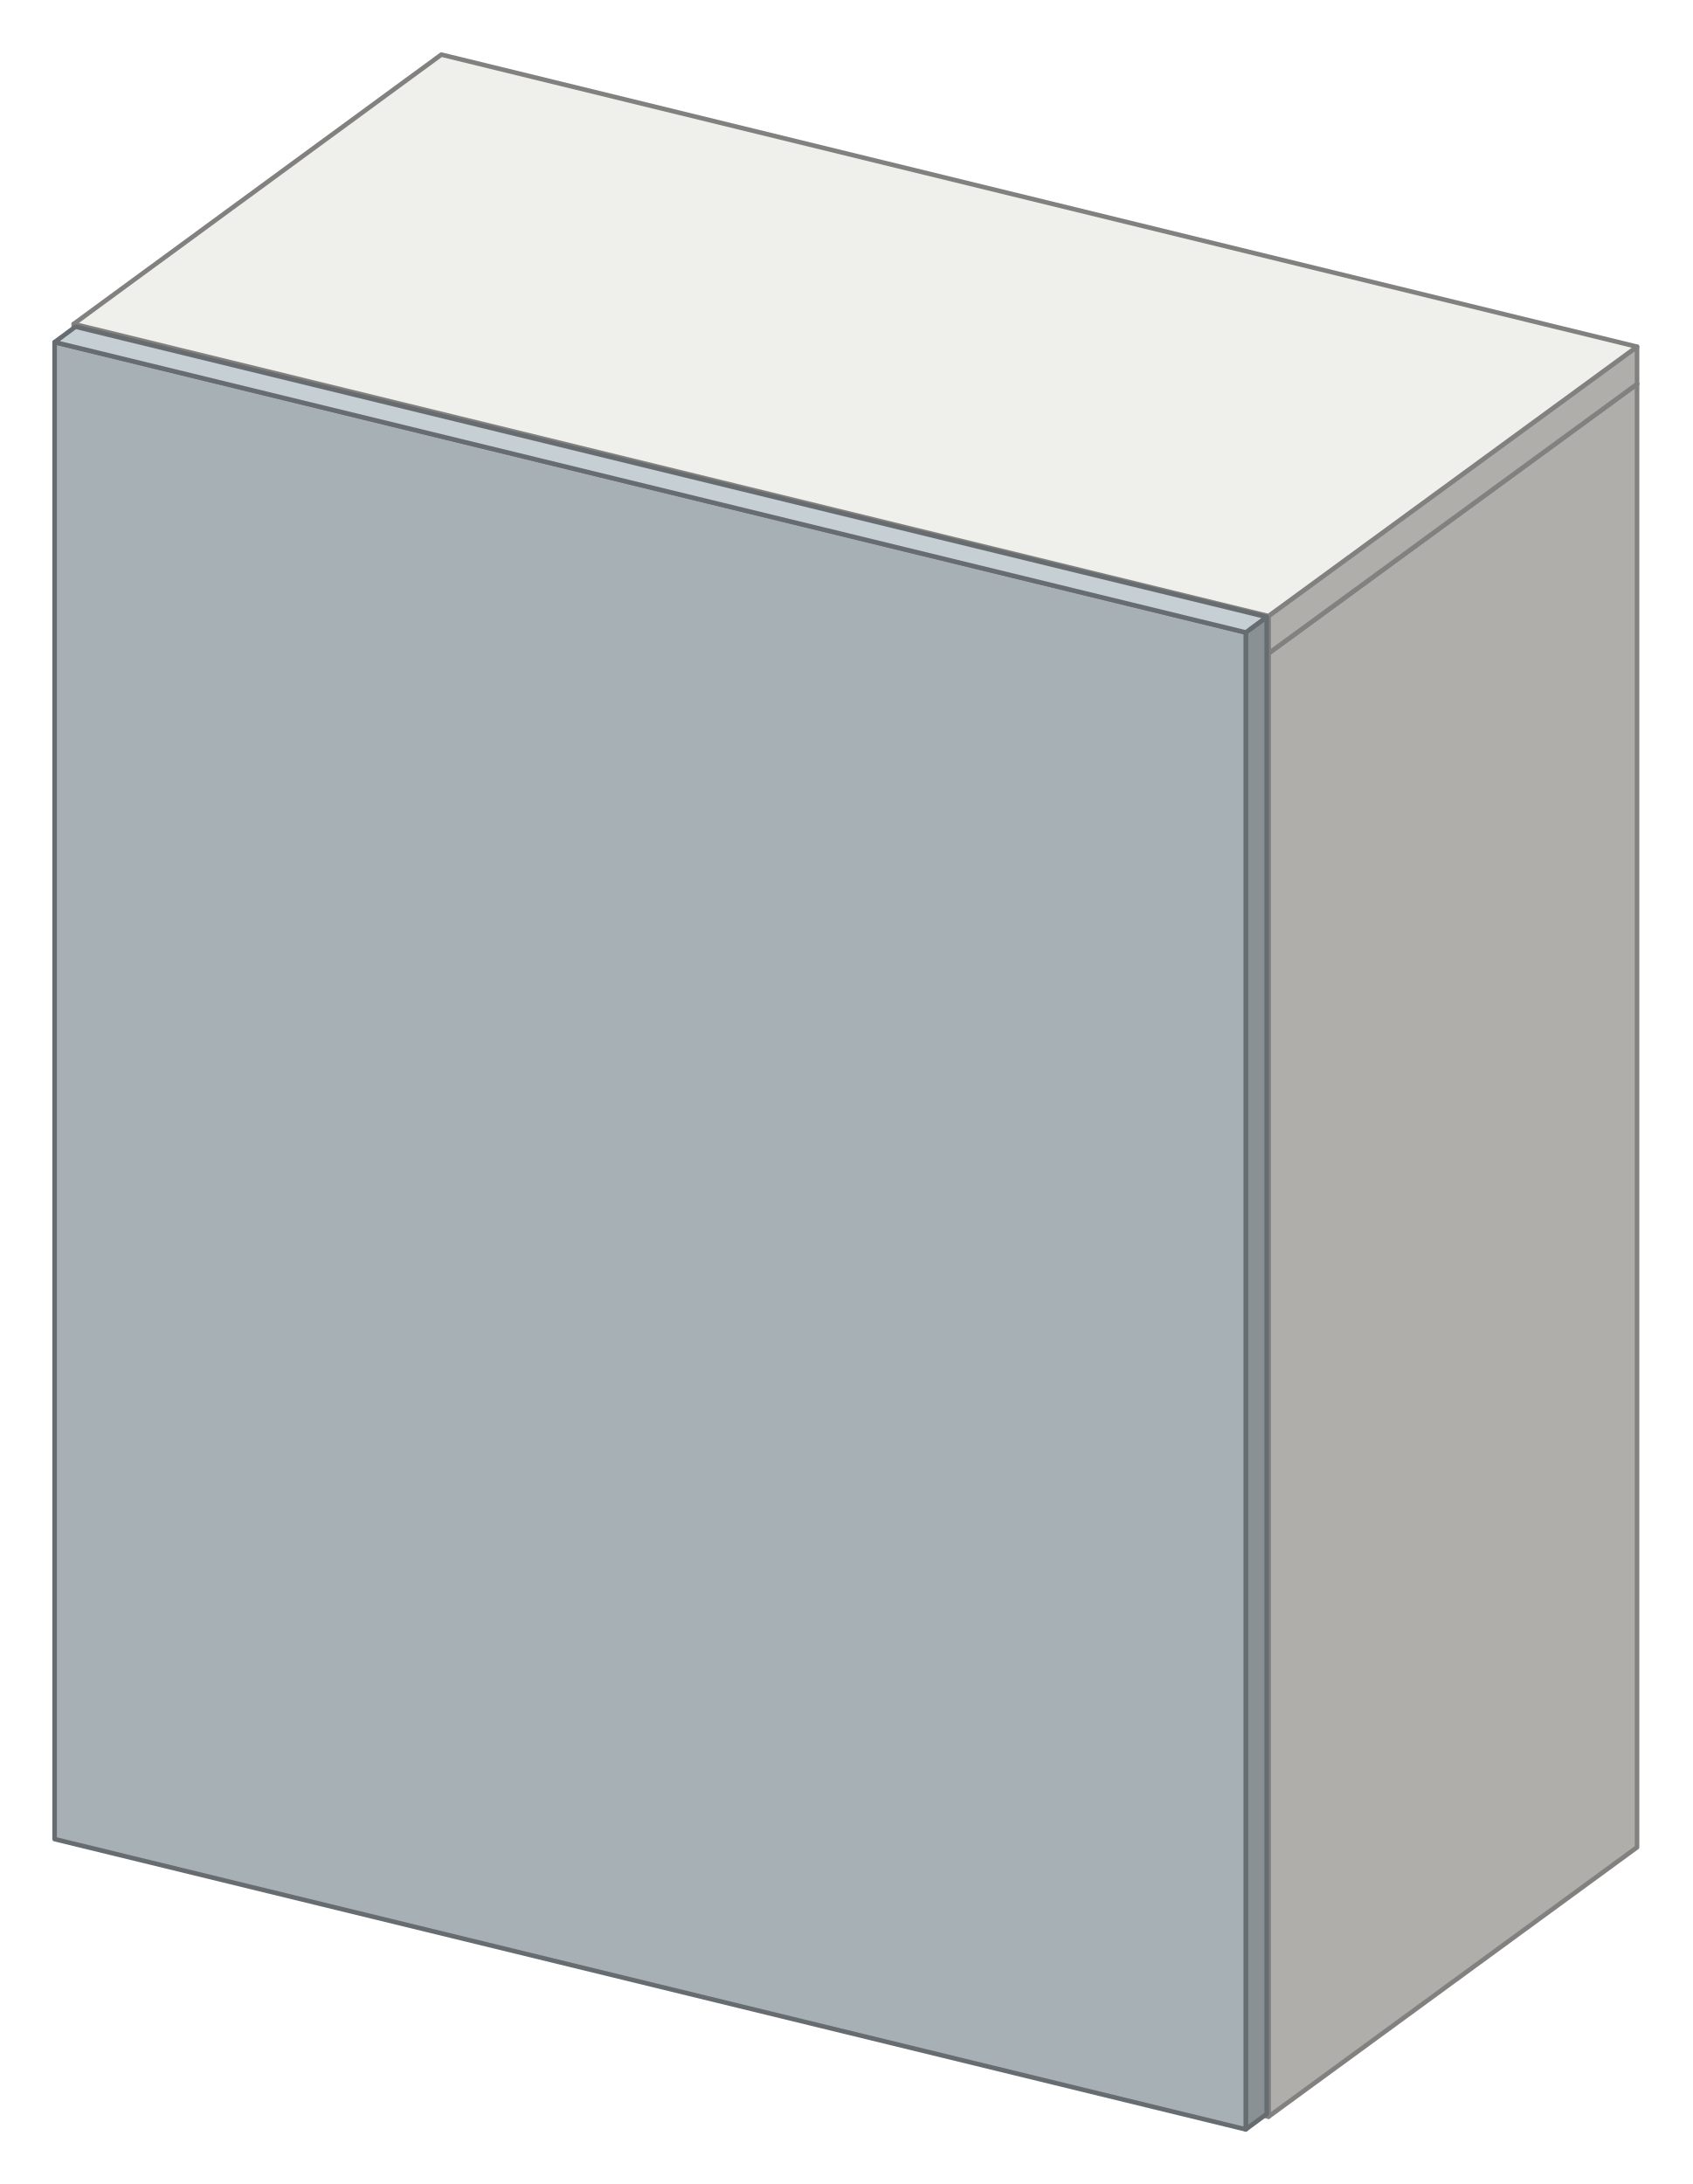
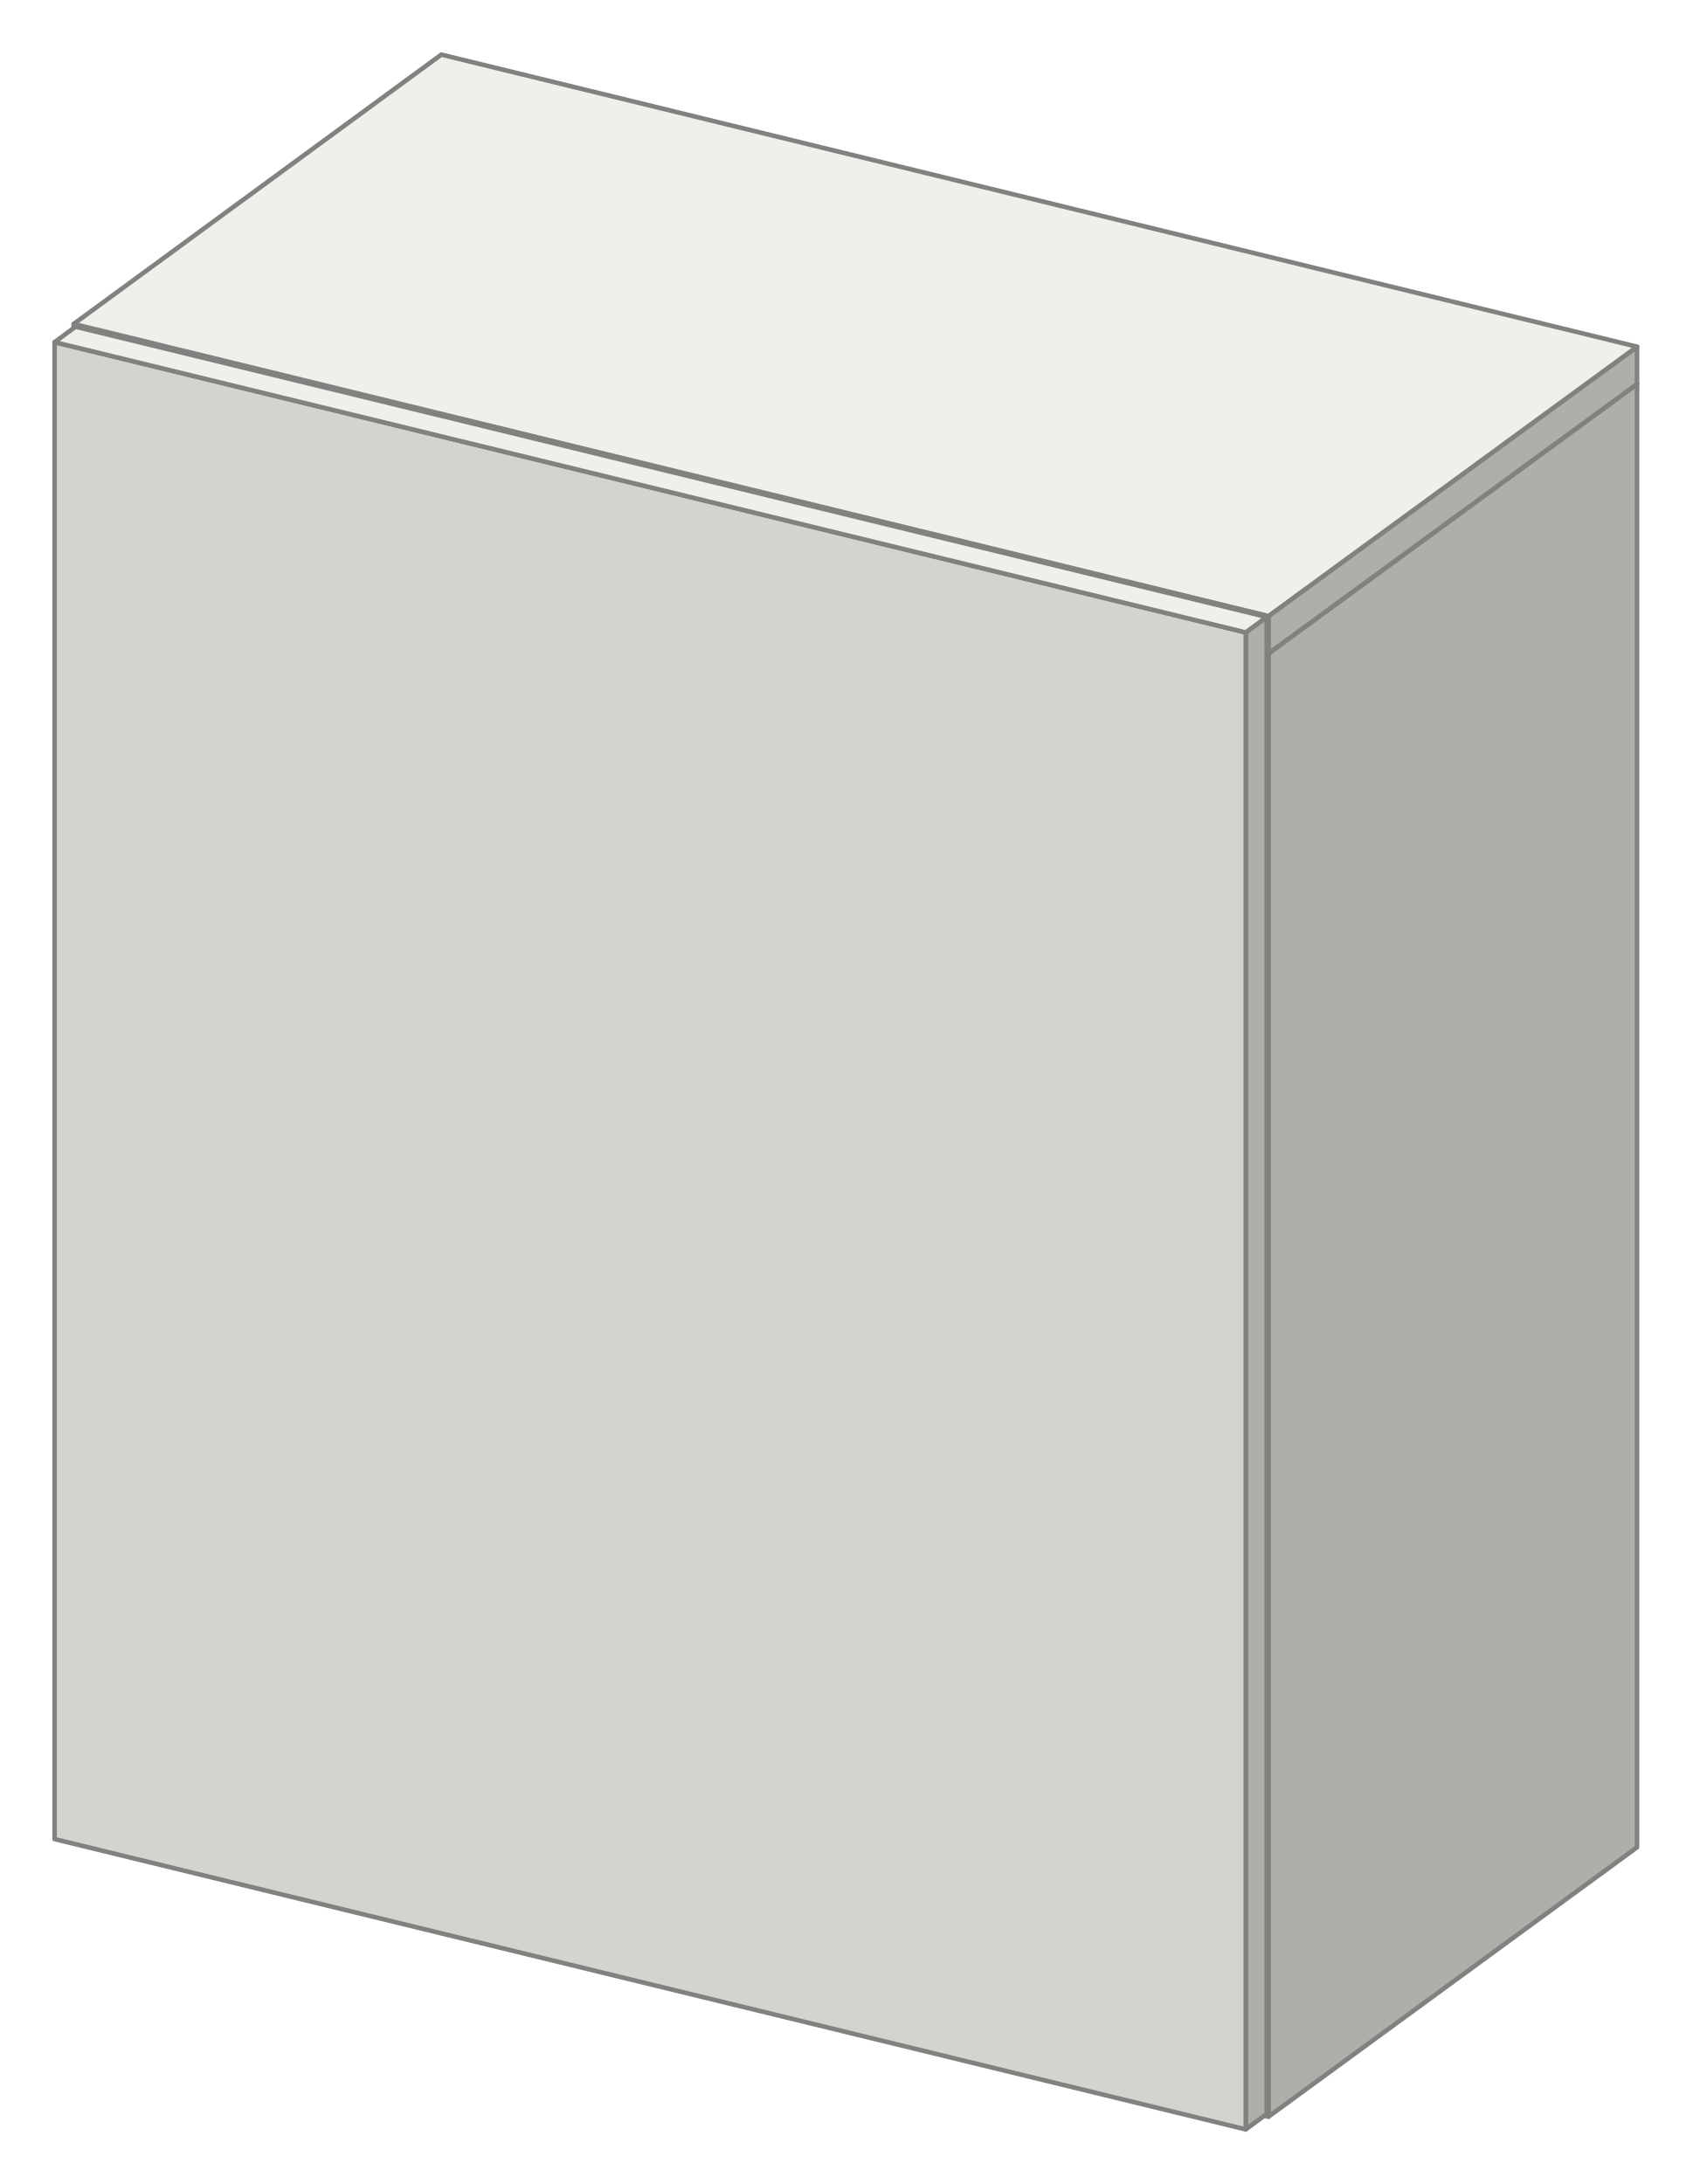
<svg xmlns="http://www.w3.org/2000/svg" viewBox="0 0 186 240" width="186" height="240" stroke-width="0.5" stroke-linejoin="round">
  <path d="M12,201.5L52.4,171.9L52.4,11.1L12,40.7Z" fill="#afaeaa" stroke="#82817f" />
  <path d="M8.1,200.6L12,201.5L12,40.7L8.1,39.7Z" fill="#d4d4cf" stroke="#82817f" />
  <path d="M8.1,39.7L12,40.7L52.4,11.1L48.5,10.1Z" fill="#efefeb" stroke="#82817f" />
  <path d="M135.5,231.7L175.9,202L175.9,197.9L135.5,227.5Z" fill="#afaeaa" stroke="#82817f" />
  <path d="M12,201.5L135.5,231.7L135.5,227.5L12,197.4Z" fill="#d4d4cf" stroke="#82817f" />
  <path d="M12,197.4L135.5,227.5L175.9,197.9L52.4,167.8Z" fill="#efefeb" stroke="#82817f" />
-   <path d="M173.3,199.9L173.6,199.6L173.6,42.9L173.3,43.2Z" fill="#7c7263" stroke="#5c554a" />
-   <path d="M49.8,169.7L173.3,199.9L173.3,43.2L49.8,13Z" fill="#978b79" stroke="#5c554a" />
-   <path d="M49.8,13L173.3,43.2L173.6,42.9L50.2,12.8Z" fill="#b8ac9c" stroke="#5c554a" />
-   <path d="M138,176.2L173.3,150.4L173.3,146.3L138,172.1Z" fill="#afaeaa" stroke="#82817f" />
+   <path d="M171.4,201.3L173.6,199.6L173.6,42.9L171.4,44.5Z" fill="#afaeaa" stroke="#82817f" />
+   <path d="M47.9,171.1L171.4,201.3L171.4,44.5L47.9,14.4Z" fill="#d4d4cf" stroke="#82817f" />
+   <path d="M47.9,14.4L171.4,44.5L173.6,42.9L50.2,12.8Z" fill="#efefeb" stroke="#82817f" />
+   <path d="M138,176.2L171.4,151.8L171.4,147.6L138,172.1Z" fill="#afaeaa" stroke="#82817f" />
  <path d="M14.5,146.1L138,176.2L138,172.1L14.5,141.9Z" fill="#d4d4cf" stroke="#82817f" />
-   <path d="M14.5,141.9L138,172.1L173.3,146.3L49.8,116.1Z" fill="#efefeb" stroke="#82817f" />
-   <path d="M138,122.6L173.3,96.8L173.3,92.6L138,118.5Z" fill="#afaeaa" stroke="#82817f" />
+   <path d="M14.5,141.9L138,172.1L171.4,147.6L47.9,117.5Z" fill="#efefeb" stroke="#82817f" />
+   <path d="M138,122.6L171.4,98.2L171.4,94L138,118.5Z" fill="#afaeaa" stroke="#82817f" />
  <path d="M14.5,92.5L138,122.6L138,118.5L14.5,88.3Z" fill="#d4d4cf" stroke="#82817f" />
-   <path d="M14.5,88.3L138,118.5L173.3,92.6L49.8,62.5Z" fill="#efefeb" stroke="#82817f" />
+   <path d="M14.5,88.3L138,118.5L171.4,94L47.9,63.9Z" fill="#efefeb" stroke="#82817f" />
  <path d="M139.4,232.6L179.9,203L179.9,42.2L139.4,71.8Z" fill="#afaeaa" stroke="#82817f" />
  <path d="M135.5,231.7L139.4,232.6L139.4,71.8L135.5,70.8Z" fill="#d4d4cf" stroke="#82817f" />
  <path d="M135.5,70.8L139.4,71.8L179.9,42.2L175.9,41.2Z" fill="#efefeb" stroke="#82817f" />
  <path d="M139.4,71.8L179.9,42.2L179.9,38.1L139.4,67.7Z" fill="#afaeaa" stroke="#82817f" />
  <path d="M8.1,39.7L139.4,71.8L139.4,67.7L8.1,35.6Z" fill="#d4d4cf" stroke="#82817f" />
  <path d="M8.1,35.6L139.4,67.7L179.9,38.1L48.5,6Z" fill="#efefeb" stroke="#82817f" />
-   <path d="M136.9,234L139.2,232.3L139.2,67.8L136.9,69.5Z" fill="#899195" stroke="#666c6f" />
-   <path d="M6,202.1L136.9,234L136.9,69.5L6,37.6Z" fill="#a7b0b5" stroke="#666c6f" />
-   <path d="M6,37.6L136.9,69.5L139.2,67.8L8.3,35.9Z" fill="#c6cfd3" stroke="#666c6f" />
+   <path d="M136.9,234L139.2,232.3L139.2,67.8L136.9,69.5Z" fill="#afaeaa" stroke="#82817f" />
+   <path d="M6,202.1L136.9,234L136.9,69.5L6,37.6Z" fill="#d4d4cf" stroke="#82817f" />
+   <path d="M6,37.6L136.9,69.5L139.2,67.8L8.3,35.9Z" fill="#efefeb" stroke="#82817f" />
</svg>
